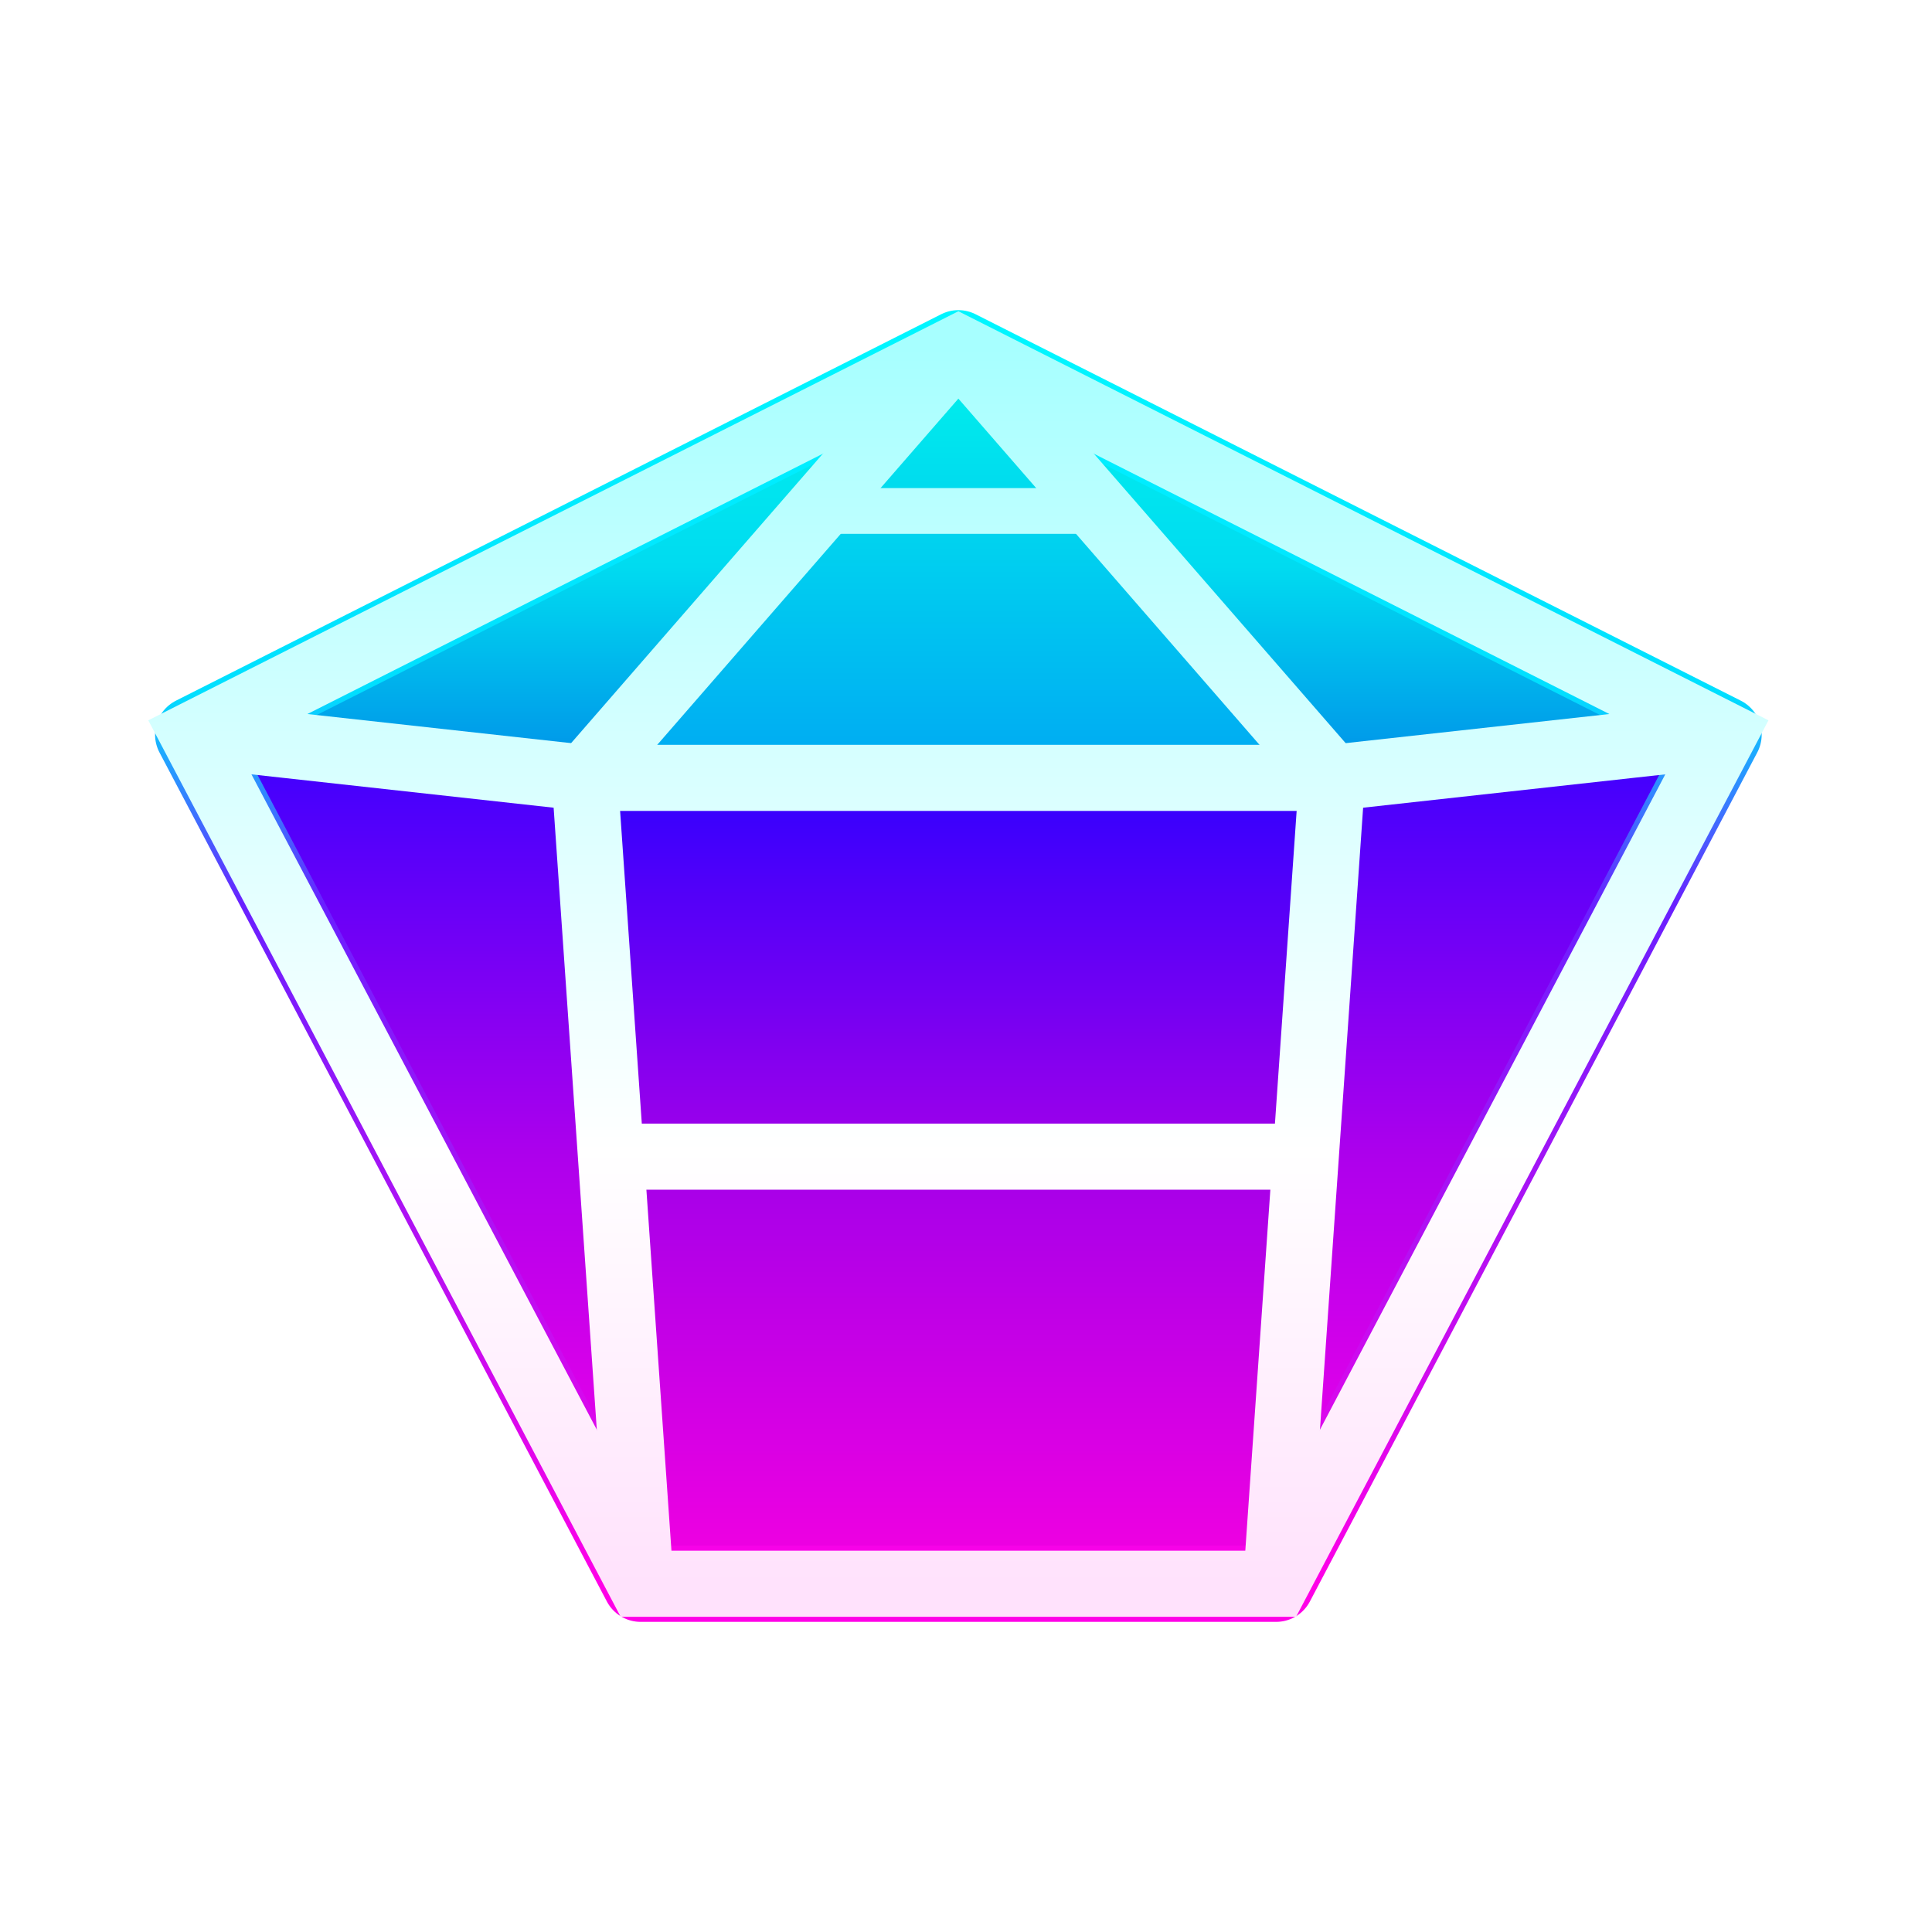
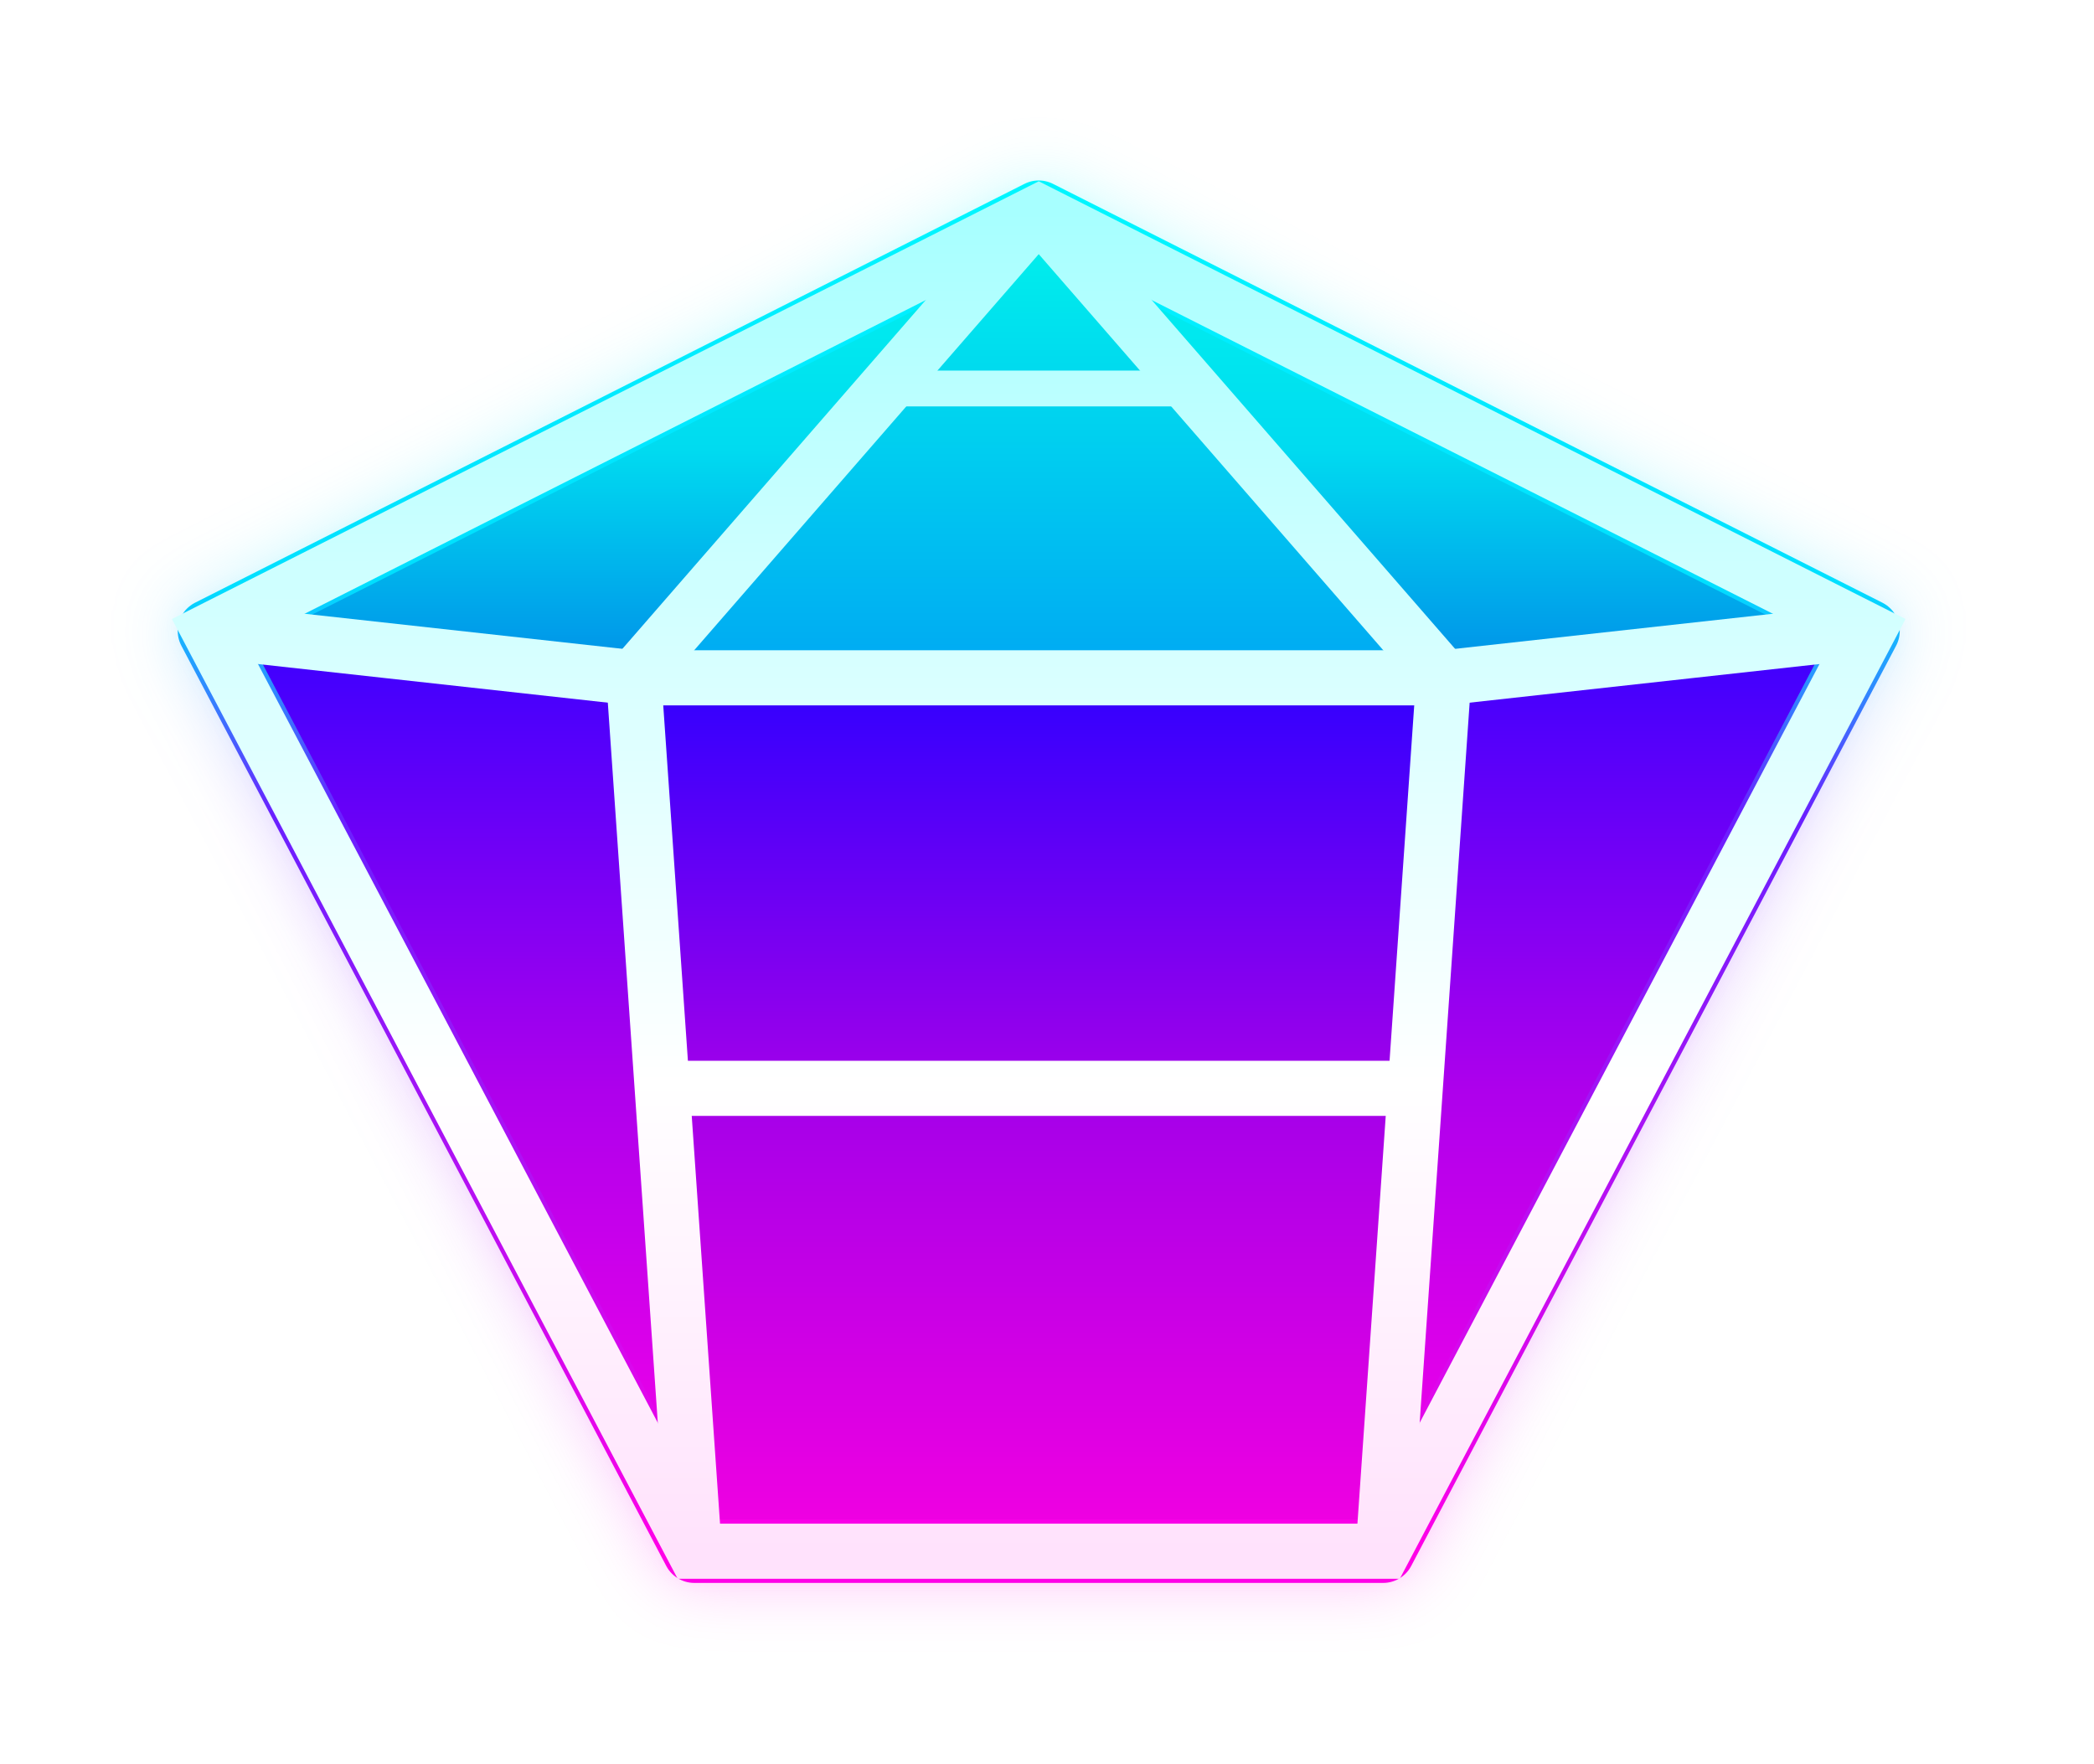
- <svg xmlns="http://www.w3.org/2000/svg" viewBox="250 110 760 760" width="128" height="128">
+ <svg xmlns="http://www.w3.org/2000/svg" width="760" height="640" viewBox="250 170 760 640">
  <defs>
    <linearGradient id="top-center" gradientUnits="userSpaceOnUse" x1="627" y1="247" x2="627" y2="416">
      <stop stop-color="#00F4EC" />
      <stop offset="1" stop-color="#00A8F3" />
    </linearGradient>
    <linearGradient id="top-side" gradientUnits="userSpaceOnUse" x1="627" y1="250" x2="627" y2="416">
      <stop stop-color="#00F5EE" />
      <stop offset="0.5" stop-color="#00DBF0" />
      <stop offset="1" stop-color="#008EE8" />
    </linearGradient>
    <linearGradient id="lower-center" gradientUnits="userSpaceOnUse" x1="627" y1="416" x2="627" y2="733">
      <stop stop-color="#3000FF" />
      <stop offset="0.48" stop-color="#A400E9" />
      <stop offset="1" stop-color="#F400E1" />
    </linearGradient>
    <linearGradient id="lower-side" gradientUnits="userSpaceOnUse" x1="627" y1="399" x2="627" y2="733">
      <stop stop-color="#3900FF" />
      <stop offset="0.5" stop-color="#AE00EC" />
      <stop offset="1" stop-color="#FE00E8" />
    </linearGradient>
    <linearGradient id="rails" gradientUnits="userSpaceOnUse" x1="627" y1="247" x2="627" y2="733">
      <stop stop-color="#A7FFFF" />
      <stop offset="0.32" stop-color="#D5FFFF" />
      <stop offset="0.65" stop-color="#FFFFFF" />
      <stop offset="1" stop-color="#FFE2FC" />
    </linearGradient>
    <linearGradient id="halo" gradientUnits="userSpaceOnUse" x1="627" y1="247" x2="627" y2="733">
      <stop stop-color="#00F5FF" />
      <stop offset="0.28" stop-color="#00DFFF" />
      <stop offset="0.45" stop-color="#6920FF" />
      <stop offset="1" stop-color="#FF00E7" />
    </linearGradient>
+     <filter id="glow" x="250" y="170" width="760" height="640" filterUnits="userSpaceOnUse" color-interpolation-filters="sRGB">
+       <feGaussianBlur stdDeviation="12" />
+     </filter>
+     <filter id="glow-tight" x="250" y="170" width="760" height="640" filterUnits="userSpaceOnUse" color-interpolation-filters="sRGB">
+       <feGaussianBlur stdDeviation="4" />
+     </filter>
  </defs>
+   <g id="crystal-glow" fill="none" stroke="url(#halo)">
+     <path d="M627 247 L326 399 L502 733 H752 L928 399 Z" stroke-width="20" opacity="0.25" filter="url(#glow)" />
+     <path d="M627 247 L326 399 L502 733 H752 L928 399 Z" stroke-width="12" opacity="0.3" filter="url(#glow-tight)" />
+   </g>
  <g id="filled-facets">
    <path d="M627 247 L326 399 L480 416 Z M627 247 L928 399 L774 416 Z" fill="url(#top-side)" />
    <path d="M627 247 L480 416 H774 Z" fill="url(#top-center)" />
    <path d="M326 399 L480 416 L502 733 Z M928 399 L774 416 L752 733 Z" fill="url(#lower-side)" />
    <path d="M480 416 H774 L752 733 H502 Z" fill="url(#lower-center)" />
  </g>
-   <path d="M627 247 L326 399 L502 733 H752 L928 399 Z" fill="none" stroke="url(#halo)" stroke-width="30" stroke-linejoin="round" />
-   <g id="crystal-rails" fill="none" stroke="url(#rails)" stroke-width="26" stroke-linejoin="miter" stroke-miterlimit="3">
+   <path d="M627 247 L326 399 L502 733 H752 L928 399 Z" fill="none" stroke="url(#halo)" stroke-width="23" stroke-linejoin="round" />
+   <g id="crystal-rails" fill="none" stroke="url(#rails)" stroke-width="20" stroke-linejoin="miter" stroke-miterlimit="3">
    <path d="M627 247 L326 399 L502 733 H752 L928 399 Z" />
    <path d="M627 247 L480 416 L502 733 M627 247 L774 416 L752 733" />
    <path d="M326 399 L480 416 H774 L928 399" />
    <path d="M490.341 565 H763.659" />
-     <path d="M571.331 311 H682.669" stroke-width="18" />
+     <path d="M571.331 311 H682.669" stroke-width="13" />
  </g>
</svg>
